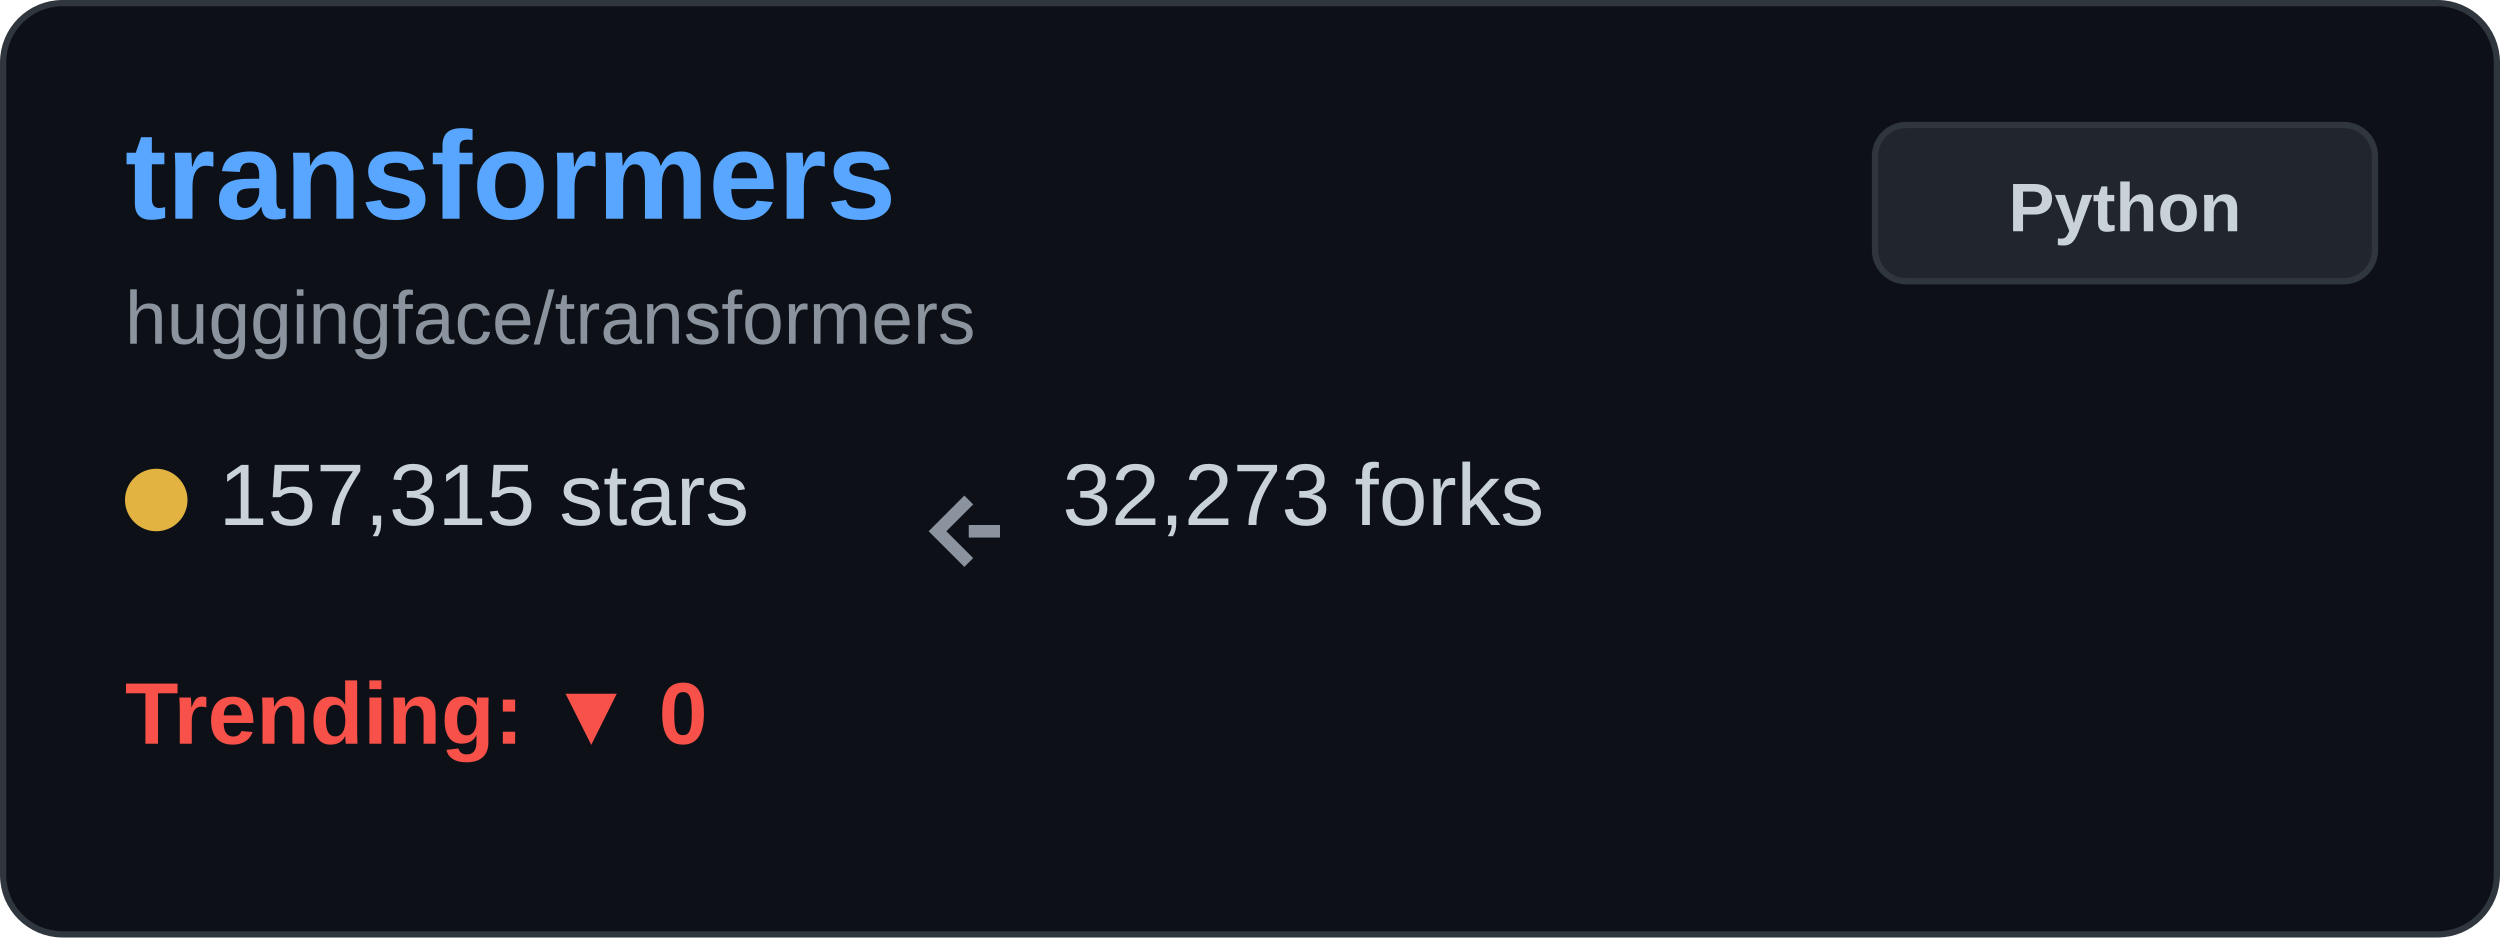
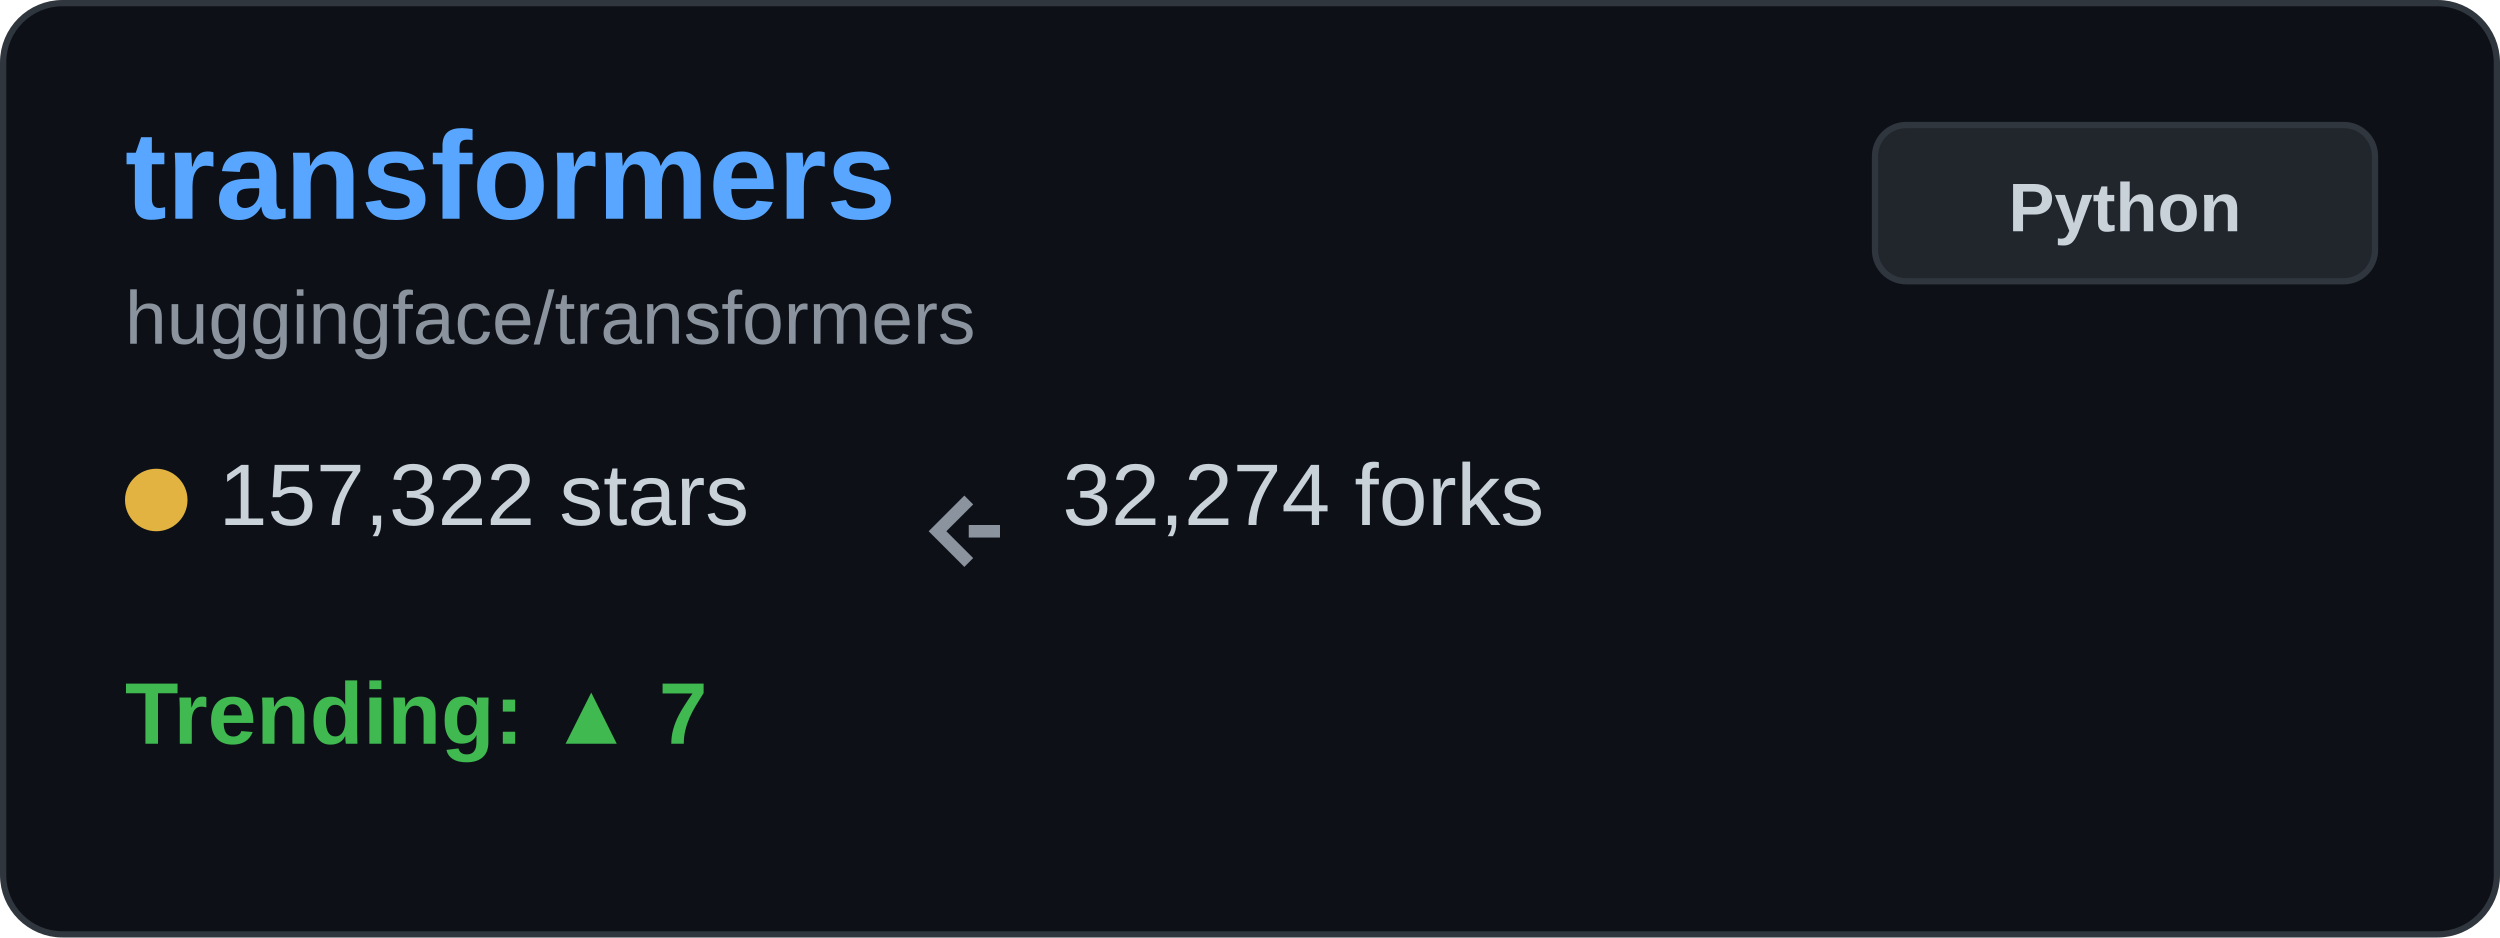
<svg xmlns="http://www.w3.org/2000/svg" width="400" height="150" viewBox="0 0 400 150" fill="none">
  <rect x="0.5" y="0.5" width="399" height="149" rx="9.5" fill="#0d1117" stroke="#30363d" />
  <text x="20" y="35" font-family="Arial, sans-serif" font-size="20" font-weight="bold" fill="#58a6ff">transformers</text>
  <text x="20" y="55" font-family="Arial, sans-serif" font-size="12" fill="#8b949e">huggingface/transformers</text>
  <g transform="translate(20, 80)">
    <circle cx="5" cy="0" r="5" fill="#e3b341" />
-     <text x="15" y="4" font-family="Arial, sans-serif" font-size="14" fill="#c9d1d9">157,315 stars</text>
+     <text x="15" y="4" font-family="Arial, sans-serif" font-size="14" fill="#c9d1d9">157,322 stars</text>
  </g>
  <g transform="translate(150, 80)">
    <path d="M5 0 L0 5 L5 10 M5 5 L10 5" stroke="#8b949e" stroke-width="2" fill="none" />
-     <text x="20" y="4" font-family="Arial, sans-serif" font-size="14" fill="#c9d1d9">32,273 forks</text>
+     <text x="20" y="4" font-family="Arial, sans-serif" font-size="14" fill="#c9d1d9">32,274 forks</text>
  </g>
  <g transform="translate(20, 115)">
-     <text x="0" y="4" font-family="Arial, sans-serif" font-size="14" font-weight="bold" fill="#f85149">Trending: ▼ 0</text>
+     <text x="0" y="4" font-family="Arial, sans-serif" font-size="14" font-weight="bold" fill="#3fb950">Trending: ▲ 7</text>
  </g>
  <rect x="300" y="20" width="80" height="25" rx="5" fill="#21262d" stroke="#30363d" />
  <text x="340" y="37" font-family="Arial, sans-serif" font-size="11" font-weight="bold" fill="#c9d1d9" text-anchor="middle">Python</text>
</svg>
